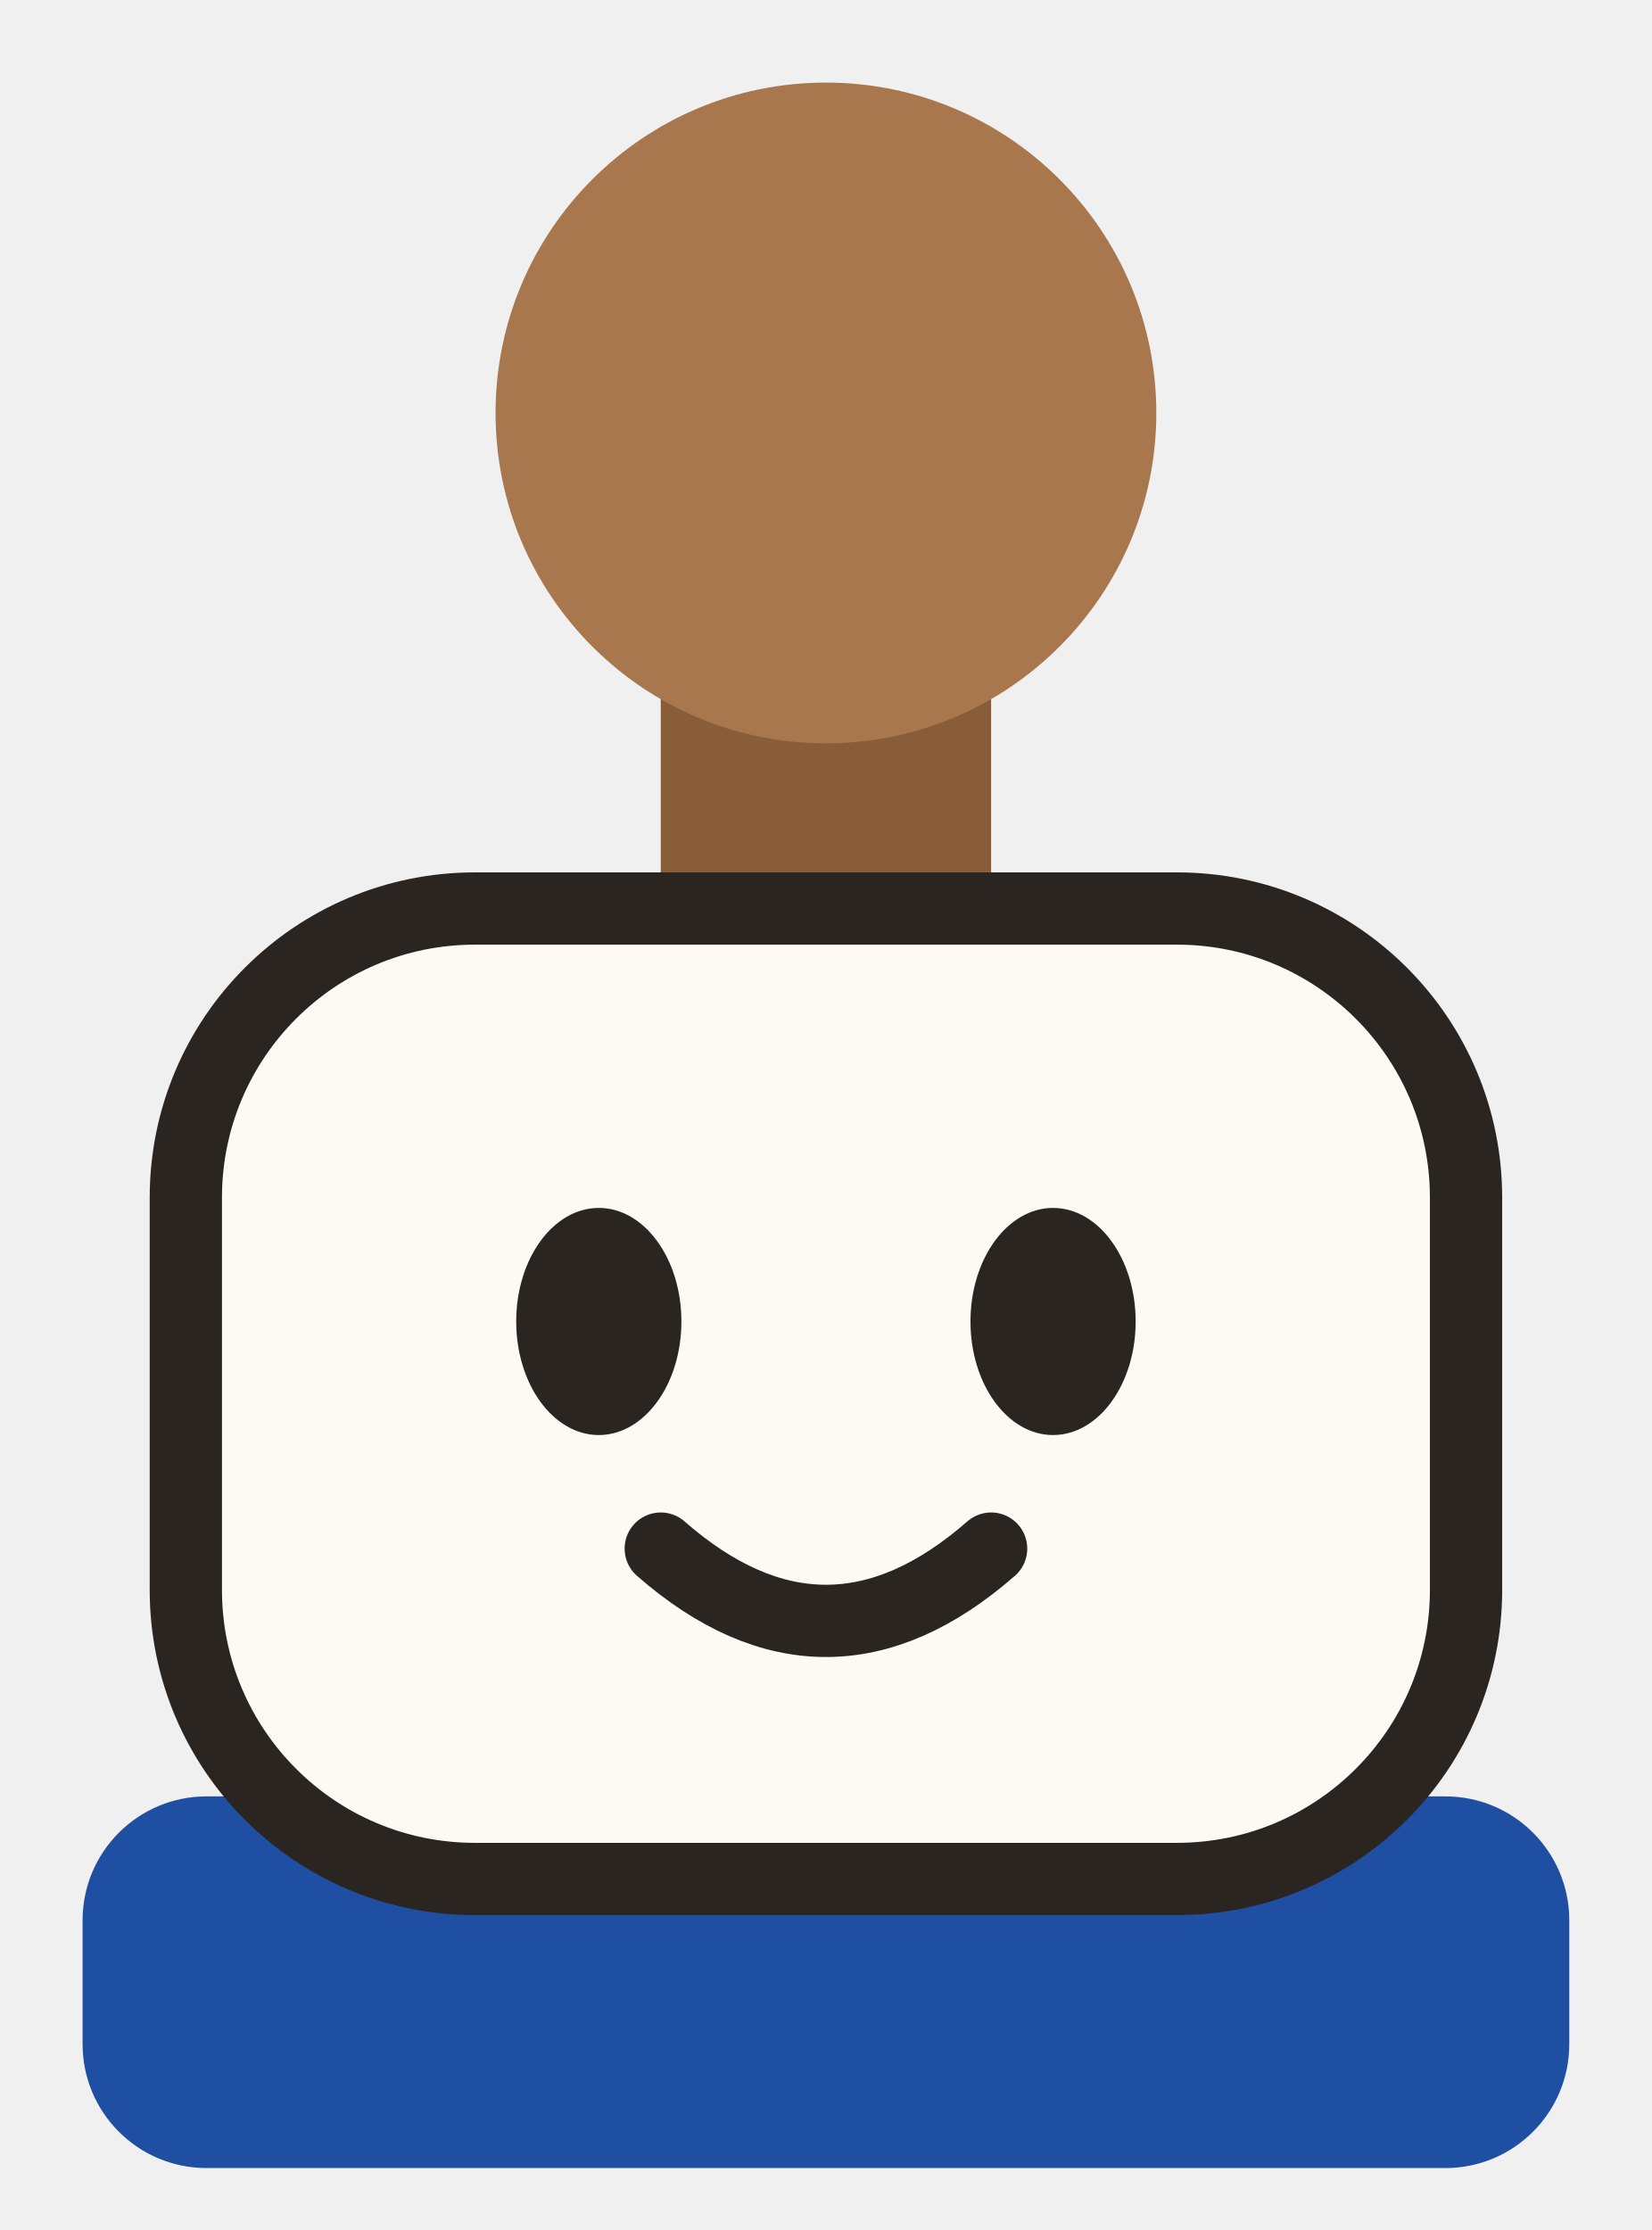
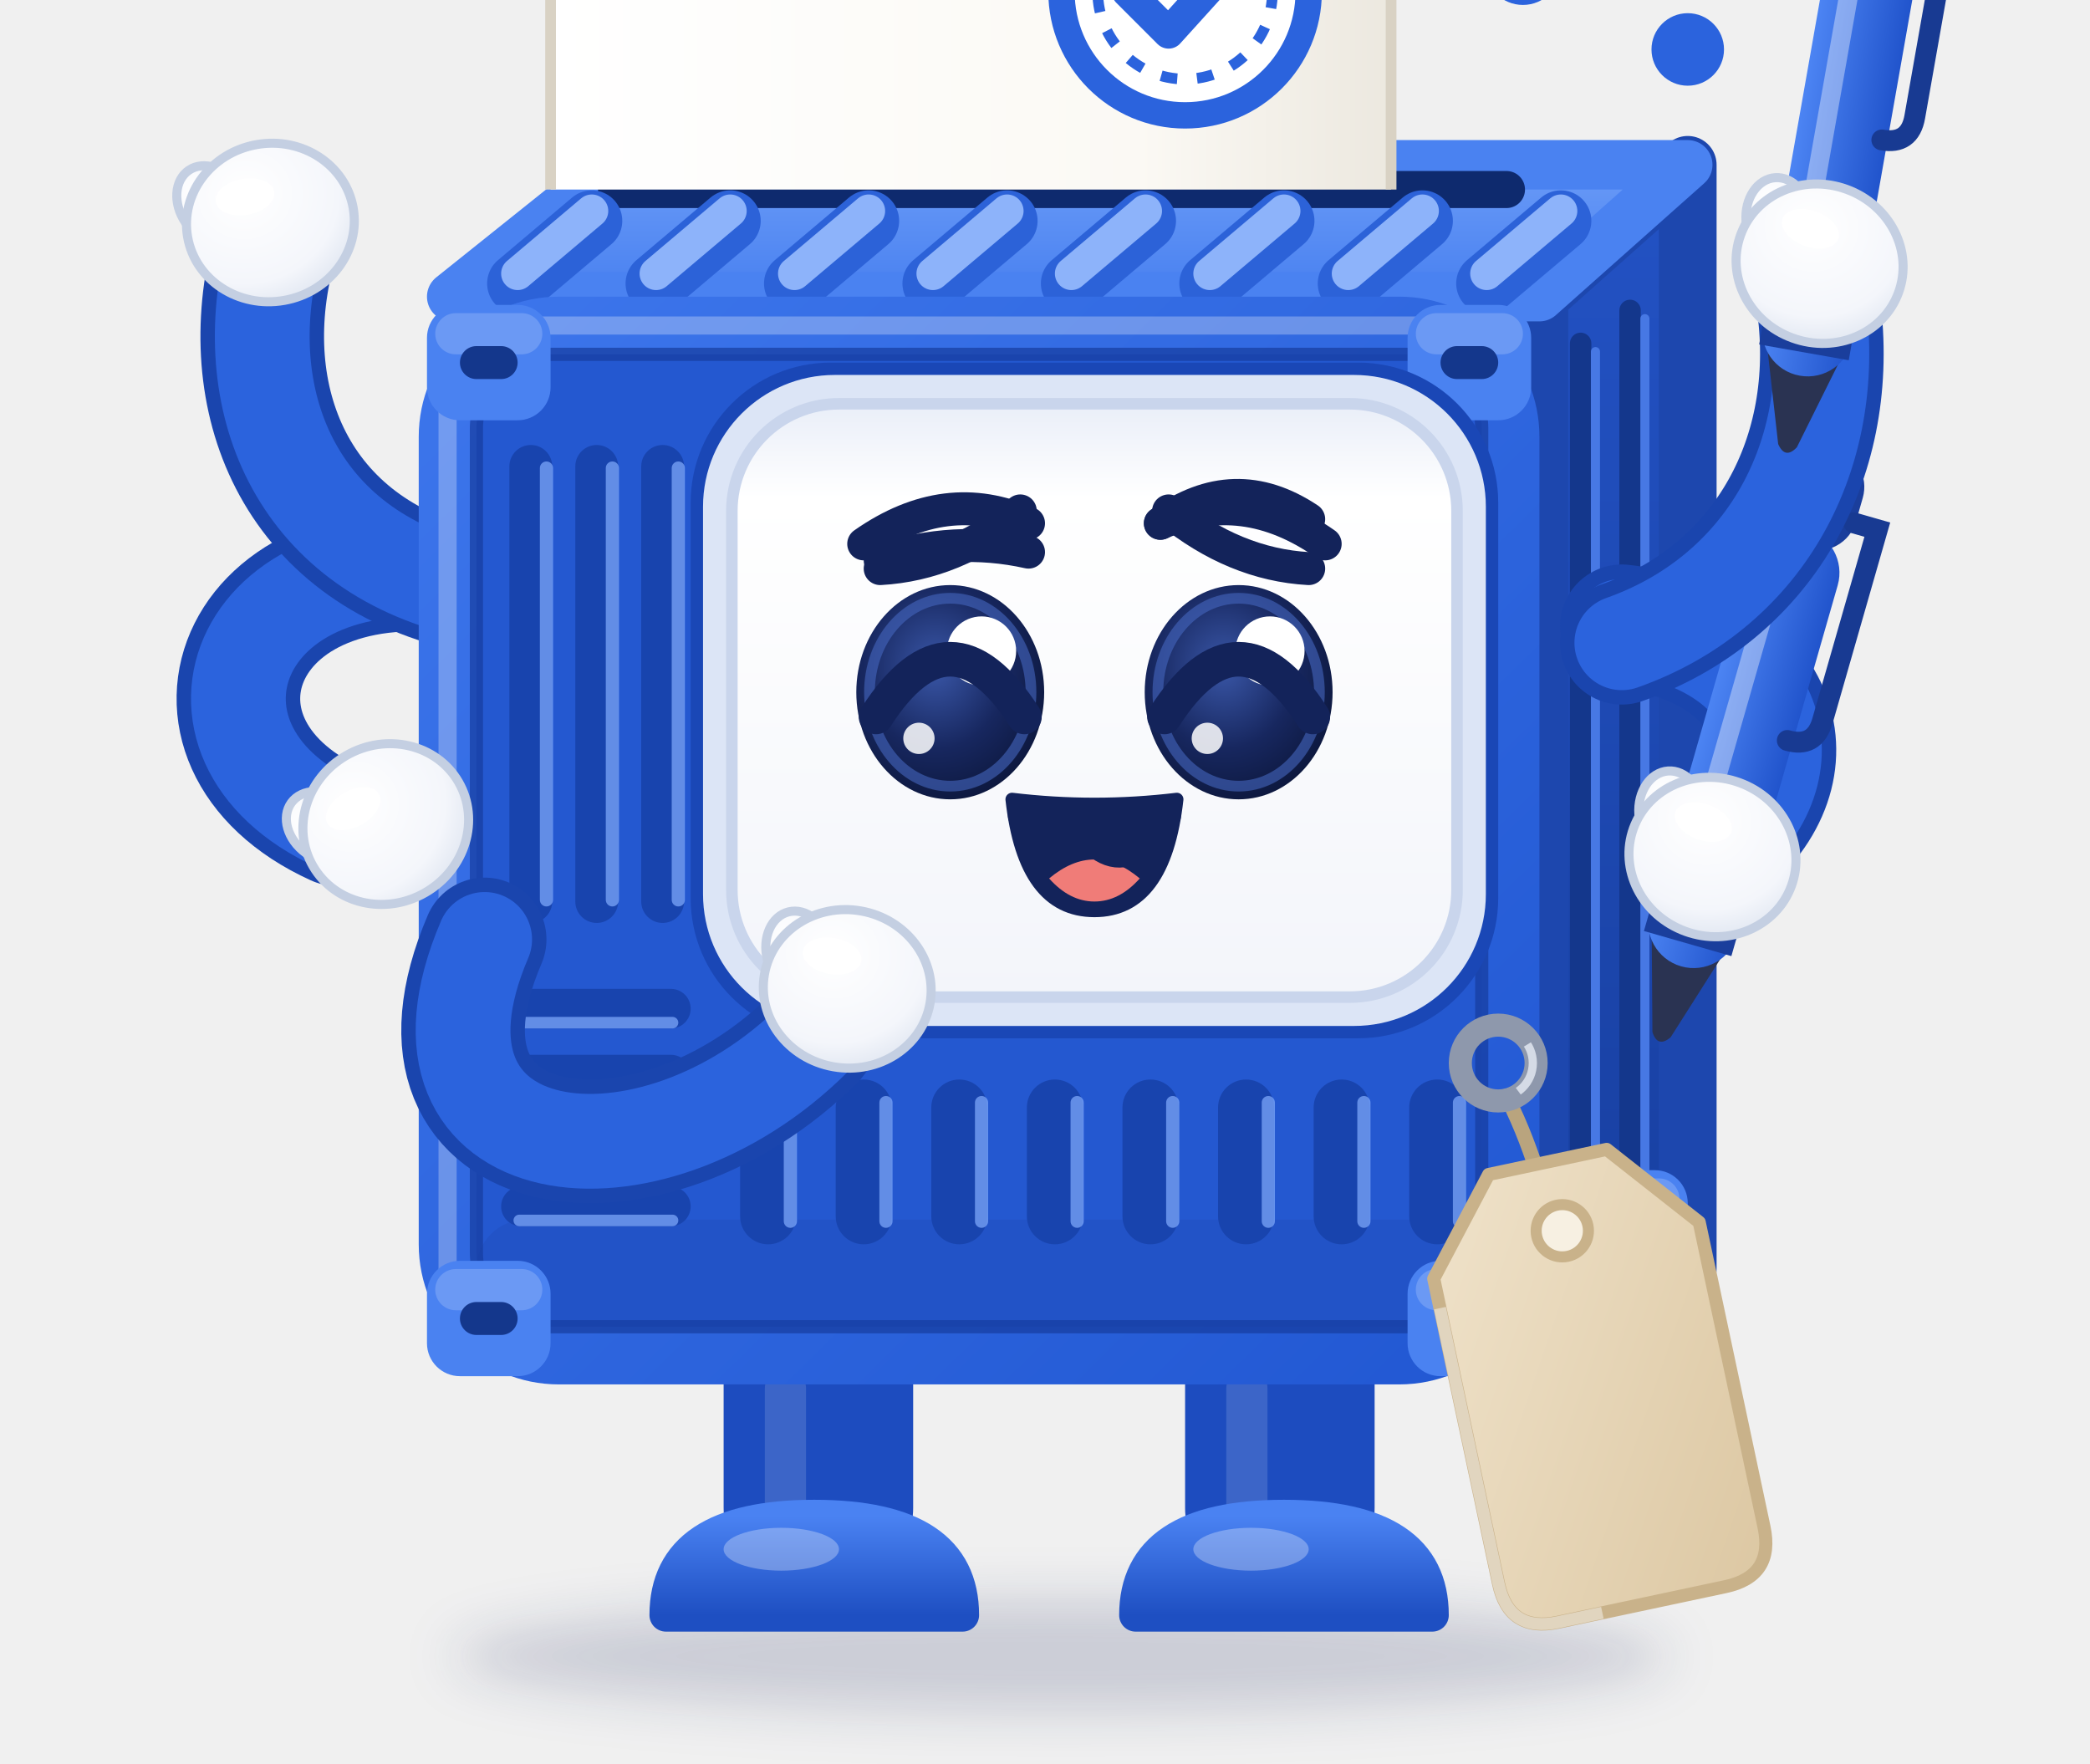
- <svg xmlns="http://www.w3.org/2000/svg" viewBox="20 8 160 216">
-   <rect x="28" y="182" width="144" height="36" rx="12" fill="#1f4fa3" />
-   <rect x="84" y="62" width="32" height="44" rx="9" fill="#8a5d39" />
-   <circle cx="100" cy="48" r="32" fill="#a8774d" />
-   <rect x="38" y="96" width="124" height="94" rx="28" fill="#fdfaf4" stroke="#2a2520" stroke-width="7" />
-   <ellipse cx="78" cy="136" rx="8" ry="11" fill="#2a2520" />
-   <ellipse cx="122" cy="136" rx="8" ry="11" fill="#2a2520" />
-   <path d="M84 158 Q100 172 116 158" fill="none" stroke="#2a2520" stroke-width="7" stroke-linecap="round" />
+ <svg xmlns="http://www.w3.org/2000/svg" class="pcm" viewBox="-6 100 252 214" width="64" height="54" data-state="idle" data-loop="false" data-still="true" data-compact="true" role="img" aria-label="Prue, Precedent's assistant">
+   <defs>
+     <linearGradient id="fav-front" x1="0" y1="0" x2="1" y2="1">
+       <stop offset="0" stop-color="#3D76EC" />
+       <stop offset="1" stop-color="#2157D2" />
+     </linearGradient>
+     <linearGradient id="fav-side" x1="0" y1="0" x2="0" y2="1">
+       <stop offset="0" stop-color="#2352C4" />
+       <stop offset="1" stop-color="#173E9E" />
+     </linearGradient>
+     <linearGradient id="fav-top" x1="0" y1="0" x2="0" y2="1">
+       <stop offset="0" stop-color="#6A9BF7" />
+       <stop offset="1" stop-color="#4880F0" />
+     </linearGradient>
+     <linearGradient id="fav-screen" x1="0" y1="0" x2="0" y2="1">
+       <stop offset="0" stop-color="#E9EEF8" />
+       <stop offset=".16" stop-color="#FFFFFF" />
+       <stop offset="1" stop-color="#F3F5FA" />
+     </linearGradient>
+     <radialGradient id="fav-eye" cx=".42" cy=".38" r=".7">
+       <stop offset="0" stop-color="#3A57A8" />
+       <stop offset=".55" stop-color="#17275F" />
+       <stop offset="1" stop-color="#0B1538" />
+     </radialGradient>
+     <linearGradient id="fav-paper" x1="0" y1="0" x2="1" y2="0">
+       <stop offset="0" stop-color="#FFFFFF" />
+       <stop offset=".7" stop-color="#FBF9F4" />
+       <stop offset="1" stop-color="#ECE8DF" />
+     </linearGradient>
+     <linearGradient id="fav-roll" x1="0" y1="0" x2="0" y2="1">
+       <stop offset="0" stop-color="#E4DED2" />
+       <stop offset=".42" stop-color="#FFFFFF" />
+       <stop offset="1" stop-color="#DAD3C5" />
+     </linearGradient>
+     <linearGradient id="fav-foot" x1="0" y1="0" x2="0" y2="1">
+       <stop offset="0" stop-color="#4A82F2" />
+       <stop offset="1" stop-color="#1E4FC2" />
+     </linearGradient>
+     <radialGradient id="fav-mitt" cx=".38" cy=".3" r=".8">
+       <stop offset="0" stop-color="#FFFFFF" />
+       <stop offset=".7" stop-color="#F4F6FB" />
+       <stop offset="1" stop-color="#DCE3EF" />
+     </radialGradient>
+     <linearGradient id="fav-pen" x1="0" y1="0" x2="1" y2="0">
+       <stop offset="0" stop-color="#4C84F3" />
+       <stop offset="1" stop-color="#2154CC" />
+     </linearGradient>
+     <linearGradient id="fav-tag" x1="0" y1="0" x2="1" y2="1">
+       <stop offset="0" stop-color="#F0E3CB" />
+       <stop offset="1" stop-color="#DCC7A2" />
+     </linearGradient>
+     <clipPath id="fav-clip">
+       <rect x="0" y="-80" width="240" height="203" />
+     </clipPath>
+     <filter id="fav-blur" x="-20%" y="-200%" width="140%" height="500%">
+       <feGaussianBlur stdDeviation="3" />
+     </filter>
+   </defs>
+   <ellipse class="pc-shadow" cx="122" cy="301" rx="74" ry="7" fill="#13235A" opacity=".17" filter="url(#fav-blur)" />
+   <g class="pc-rig">
+     <g class="pc-legs">
+       <rect x="81" y="258" width="23" height="34" rx="9" fill="#1D4CBF" />
+       <rect x="137" y="258" width="23" height="34" rx="9" fill="#1D4CBF" />
+       <rect x="86" y="266" width="5" height="20" rx="2.5" fill="#fff" opacity=".14" />
+       <rect x="142" y="266" width="5" height="20" rx="2.5" fill="#fff" opacity=".14" />
+       <path d="M74 296 Q74 284 92 284 Q110 284 110 296 Z" fill="url(#fav-foot)" stroke="url(#fav-foot)" stroke-width="4" stroke-linejoin="round" />
+       <path d="M131 296 Q131 284 149 284 Q167 284 167 296 Z" fill="url(#fav-foot)" stroke="url(#fav-foot)" stroke-width="4" stroke-linejoin="round" />
+       <ellipse cx="88" cy="288" rx="7" ry="2.6" fill="#fff" opacity=".3" />
+       <ellipse cx="145" cy="288" rx="7" ry="2.6" fill="#fff" opacity=".3" />
+     </g>
+     <g class="pc-upper">
+       <path d="M180 136 L198 120 L198 254 L180 268 Z" fill="url(#fav-side)" stroke="#1D47AE" stroke-width="7" stroke-linejoin="round" />
+       <line x1="185" y1="141.667" x2="185" y2="255.667" stroke="#14378C" stroke-width="2.6" stroke-linecap="round" />
+       <line x1="186.8" y1="142.667" x2="186.8" y2="254.667" stroke="#4778E4" stroke-width="1.1" stroke-linecap="round" />
+       <line x1="191" y1="137.667" x2="191" y2="251.667" stroke="#14378C" stroke-width="2.6" stroke-linecap="round" />
+       <line x1="192.8" y1="138.667" x2="192.8" y2="250.667" stroke="#4778E4" stroke-width="1.1" stroke-linecap="round" />
+       <rect x="183" y="242" width="15" height="14" rx="4" fill="#4A82F1" />
+       <rect x="184" y="243" width="13" height="5" rx="2.5" fill="#fff" opacity=".18" />
+       <rect x="187" y="247" width="7" height="4" rx="2" fill="#14378C" />
+       <path d="M48 136 L68 120 L198 120 L180 136 Z" fill="url(#fav-top)" stroke="#4A82F1" stroke-width="6" stroke-linejoin="round" />
+       <line x1="68" y1="123" x2="176" y2="123" stroke="#0E2A6E" stroke-width="4.5" stroke-linecap="round" />
+       <g clip-path="url(#fav-clip)">
+         <g class="pc-paper-pos">
+           <g class="pc-paper">
+             <rect x="60" y="-8" width="102" height="160" fill="url(#fav-paper)" stroke="#D9D2C4" stroke-width="1.3" />
+             <rect x="60" y="-8" width="102" height="12" fill="#000" opacity=".05" />
+             <line x1="76" y1="28" x2="146" y2="28" stroke="#6F9BEE" stroke-width="3" stroke-linecap="round" />
+             <line x1="76" y1="46" x2="142" y2="46" stroke="#6F9BEE" stroke-width="3" stroke-linecap="round" />
+             <line x1="76" y1="64" x2="146" y2="64" stroke="#6F9BEE" stroke-width="3" stroke-linecap="round" />
+             <line x1="76" y1="82" x2="134" y2="82" stroke="#6F9BEE" stroke-width="3" stroke-linecap="round" />
+             <g class="pc-v pc-stamp">
+               <g class="pc-stamp-in">
+                 <circle cx="137" cy="99" r="15" fill="#fff" stroke="#2B63DD" stroke-width="3.2" />
+                 <circle cx="137" cy="99" r="10.6" fill="none" stroke="#2B63DD" stroke-width="1.3" stroke-dasharray="2 2.4" />
+                 <path d="M130 99 L135 104 L144.5 93.5" fill="none" stroke="#2B63DD" stroke-width="3.8" stroke-linecap="round" stroke-linejoin="round" />
+               </g>
+             </g>
+             <rect x="70" y="-28" width="92" height="30" rx="15" fill="url(#fav-roll)" stroke="#D3CBBB" stroke-width="1.3" />
+             <circle cx="72" cy="-13" r="15" fill="#FFFEFA" stroke="#D3CBBB" stroke-width="1.3" />
+             <path d="M72 -13 m0 -3.2 a3.2 3.2 0 1 1 -3.2 3.2 a6.4 6.4 0 0 1 6.4 -6.4 a9.6 9.6 0 0 1 9.6 9.6 a12 12 0 0 1 -8 11.4" fill="none" stroke="#C9BFAC" stroke-width="1.8" stroke-linecap="round" />
+           </g>
+         </g>
+       </g>
+       <path d="M56 134.4 l9 -7.6" stroke="#2C62D8" stroke-width="7.4" stroke-linecap="round" />
+       <path d="M56 133.2 l9 -7.6" stroke="#8DB3FA" stroke-width="4" stroke-linecap="round" />
+       <path d="M72.8 134.4 l9 -7.6" stroke="#2C62D8" stroke-width="7.4" stroke-linecap="round" />
+       <path d="M72.8 133.2 l9 -7.6" stroke="#8DB3FA" stroke-width="4" stroke-linecap="round" />
+       <path d="M89.6 134.4 l9 -7.6" stroke="#2C62D8" stroke-width="7.4" stroke-linecap="round" />
+       <path d="M89.6 133.2 l9 -7.6" stroke="#8DB3FA" stroke-width="4" stroke-linecap="round" />
+       <path d="M106.4 134.4 l9 -7.6" stroke="#2C62D8" stroke-width="7.4" stroke-linecap="round" />
+       <path d="M106.4 133.2 l9 -7.6" stroke="#8DB3FA" stroke-width="4" stroke-linecap="round" />
+       <path d="M123.2 134.4 l9 -7.6" stroke="#2C62D8" stroke-width="7.4" stroke-linecap="round" />
+       <path d="M123.2 133.2 l9 -7.6" stroke="#8DB3FA" stroke-width="4" stroke-linecap="round" />
+       <path d="M140 134.4 l9 -7.6" stroke="#2C62D8" stroke-width="7.4" stroke-linecap="round" />
+       <path d="M140 133.2 l9 -7.6" stroke="#8DB3FA" stroke-width="4" stroke-linecap="round" />
+       <path d="M156.8 134.4 l9 -7.6" stroke="#2C62D8" stroke-width="7.4" stroke-linecap="round" />
+       <path d="M156.8 133.2 l9 -7.6" stroke="#8DB3FA" stroke-width="4" stroke-linecap="round" />
+       <path d="M173.6 134.4 l9 -7.6" stroke="#2C62D8" stroke-width="7.4" stroke-linecap="round" />
+       <path d="M173.6 133.2 l9 -7.6" stroke="#8DB3FA" stroke-width="4" stroke-linecap="round" />
+       <g class="pc-v pc-arm-l">
+         <path d="M52 170 C22 164 12 190 34 200" fill="none" stroke="#1A45AE" stroke-width="15" stroke-linecap="round" />
+         <path d="M52 170 C22 164 12 190 34 200" fill="none" stroke="#2B63DD" stroke-width="11.5" stroke-linecap="round" />
+       </g>
+       <g class="pc-v pc-arm-l-up">
+         <path d="M52 172 C30 168 22 150 26 132" fill="none" stroke="#1A45AE" stroke-width="15" stroke-linecap="round" />
+         <path d="M52 172 C30 168 22 150 26 132" fill="none" stroke="#2B63DD" stroke-width="11.5" stroke-linecap="round" />
+         <g transform="translate(26 127) rotate(-10)">
+           <ellipse cx="-6.6" cy="-3.4" rx="3.9" ry="5" transform="rotate(-24 -6.6 -3.4)" fill="url(#fav-mitt)" stroke="#C4CFE2" stroke-width="1.1" />
+           <ellipse rx="10.2" ry="9.6" fill="url(#fav-mitt)" stroke="#C4CFE2" stroke-width="1.1" />
+           <ellipse cx="-2.5" cy="-3.6" rx="3.6" ry="2.2" fill="#fff" opacity=".9" />
+         </g>
+       </g>
+       <rect x="44" y="136" width="136" height="132" rx="17" fill="url(#fav-front)" />
+       <rect x="51" y="143" width="122" height="118" rx="9" fill="#2458D0" />
+       <rect x="51" y="143" width="122" height="118" rx="9" fill="none" stroke="#163C9E" stroke-width="1.6" opacity=".7" />
+       <path d="M47.5 258 V146 Q47.5 139.5 54 139.5 H170" fill="none" stroke="#fff" stroke-width="2.2" stroke-linecap="round" opacity=".28" />
+       <rect x="51" y="248" width="122" height="13" rx="6" fill="#163C9E" opacity=".18" />
+       <rect x="55" y="154" width="5.2" height="58" rx="2.6" fill="#1844AE" />
+       <rect x="58.7" y="156" width="1.6" height="54" rx=".8" fill="#7BA5F8" opacity=".75" />
+       <rect x="63" y="154" width="5.2" height="58" rx="2.6" fill="#1844AE" />
+       <rect x="66.7" y="156" width="1.6" height="54" rx=".8" fill="#7BA5F8" opacity=".75" />
+       <rect x="71" y="154" width="5.2" height="58" rx="2.6" fill="#1844AE" />
+       <rect x="74.7" y="156" width="1.6" height="54" rx=".8" fill="#7BA5F8" opacity=".75" />
+       <rect x="54" y="220" width="23" height="4.8" rx="2.4" fill="#1844AE" />
+       <rect x="55.5" y="223.4" width="20" height="1.4" rx=".7" fill="#7BA5F8" opacity=".75" />
+       <rect x="54" y="228" width="23" height="4.8" rx="2.4" fill="#1844AE" />
+       <rect x="55.5" y="231.4" width="20" height="1.4" rx=".7" fill="#7BA5F8" opacity=".75" />
+       <rect x="54" y="236" width="23" height="4.8" rx="2.4" fill="#1844AE" />
+       <rect x="55.5" y="239.4" width="20" height="1.4" rx=".7" fill="#7BA5F8" opacity=".75" />
+       <rect x="54" y="244" width="23" height="4.8" rx="2.4" fill="#1844AE" />
+       <rect x="55.5" y="247.4" width="20" height="1.4" rx=".7" fill="#7BA5F8" opacity=".75" />
+       <rect x="83" y="231" width="6.8" height="20" rx="3.4" fill="#1844AE" />
+       <rect x="88.3" y="233" width="1.6" height="16" rx=".8" fill="#7BA5F8" opacity=".75" />
+       <rect x="94.6" y="231" width="6.8" height="20" rx="3.4" fill="#1844AE" />
+       <rect x="99.9" y="233" width="1.6" height="16" rx=".8" fill="#7BA5F8" opacity=".75" />
+       <rect x="106.2" y="231" width="6.8" height="20" rx="3.4" fill="#1844AE" />
+       <rect x="111.5" y="233" width="1.6" height="16" rx=".8" fill="#7BA5F8" opacity=".75" />
+       <rect x="117.8" y="231" width="6.8" height="20" rx="3.4" fill="#1844AE" />
+       <rect x="123.1" y="233" width="1.6" height="16" rx=".8" fill="#7BA5F8" opacity=".75" />
+       <rect x="129.4" y="231" width="6.8" height="20" rx="3.4" fill="#1844AE" />
+       <rect x="134.7" y="233" width="1.6" height="16" rx=".8" fill="#7BA5F8" opacity=".75" />
+       <rect x="141" y="231" width="6.8" height="20" rx="3.4" fill="#1844AE" />
+       <rect x="146.3" y="233" width="1.6" height="16" rx=".8" fill="#7BA5F8" opacity=".75" />
+       <rect x="152.6" y="231" width="6.8" height="20" rx="3.4" fill="#1844AE" />
+       <rect x="157.9" y="233" width="1.6" height="16" rx=".8" fill="#7BA5F8" opacity=".75" />
+       <rect x="164.2" y="231" width="6.8" height="20" rx="3.4" fill="#1844AE" />
+       <rect x="169.5" y="233" width="1.6" height="16" rx=".8" fill="#7BA5F8" opacity=".75" />
+       <rect x="45" y="137" width="15" height="14" rx="4" fill="#4A82F1" />
+       <rect x="46" y="138" width="13" height="5" rx="2.5" fill="#fff" opacity=".18" />
+       <rect x="49" y="142" width="7" height="4" rx="2" fill="#14378C" />
+       <rect x="164" y="137" width="15" height="14" rx="4" fill="#4A82F1" />
+       <rect x="165" y="138" width="13" height="5" rx="2.5" fill="#fff" opacity=".18" />
+       <rect x="168" y="142" width="7" height="4" rx="2" fill="#14378C" />
+       <rect x="45" y="253" width="15" height="14" rx="4" fill="#4A82F1" />
+       <rect x="46" y="254" width="13" height="5" rx="2.5" fill="#fff" opacity=".18" />
+       <rect x="49" y="258" width="7" height="4" rx="2" fill="#14378C" />
+       <rect x="164" y="253" width="15" height="14" rx="4" fill="#4A82F1" />
+       <rect x="165" y="254" width="13" height="5" rx="2.5" fill="#fff" opacity=".18" />
+       <rect x="168" y="258" width="7" height="4" rx="2" fill="#14378C" />
+       <rect x="77" y="144" width="98" height="82" rx="17" fill="#1A47B6" />
+       <rect x="78.5" y="145.5" width="95" height="79" rx="16" fill="#DCE5F6" />
+       <rect x="82" y="149" width="88" height="72" rx="13" fill="url(#fav-screen)" />
+       <rect x="82" y="149" width="88" height="72" rx="13" fill="none" stroke="#C9D5EC" stroke-width="1.4" />
+       <g class="pc-v pc-arm-l">
+         <g transform="translate(40 200) rotate(-30)">
+           <ellipse cx="-6.6" cy="-3.4" rx="3.9" ry="5" transform="rotate(-24 -6.6 -3.4)" fill="url(#fav-mitt)" stroke="#C4CFE2" stroke-width="1.1" />
+           <ellipse rx="10.2" ry="9.6" fill="url(#fav-mitt)" stroke="#C4CFE2" stroke-width="1.1" />
+           <ellipse cx="-2.5" cy="-3.6" rx="3.6" ry="2.2" fill="#fff" opacity=".9" />
+         </g>
+       </g>
+       <g class="pc-face">
+         <g class="pc-v pc-eyes">
+           <g class="pc-look">
+             <g class="pc-blink">
+               <ellipse cx="108.5" cy="184" rx="11.4" ry="13" fill="url(#fav-eye)" />
+               <ellipse cx="108.5" cy="184" rx="9.8" ry="11.4" fill="none" stroke="#4466BE" stroke-width="1.3" opacity=".6" />
+               <circle cx="112.3" cy="179" r="4.2" fill="#fff" />
+               <circle cx="104.7" cy="189.6" r="1.9" fill="#fff" opacity=".85" />
+               <ellipse cx="143.5" cy="184" rx="11.4" ry="13" fill="url(#fav-eye)" />
+               <ellipse cx="143.5" cy="184" rx="9.8" ry="11.4" fill="none" stroke="#4466BE" stroke-width="1.3" opacity=".6" />
+               <circle cx="147.3" cy="179" r="4.2" fill="#fff" />
+               <circle cx="139.7" cy="189.6" r="1.9" fill="#fff" opacity=".85" />
+             </g>
+           </g>
+         </g>
+         <g class="pc-v pc-eyes-happy">
+           <path d="M99.5 187 Q108.5 173 117.5 187" fill="none" stroke="#13235A" stroke-width="4.2" stroke-linecap="round" />
+           <path d="M134.5 187 Q143.5 173 152.5 187" fill="none" stroke="#13235A" stroke-width="4.2" stroke-linecap="round" />
+         </g>
+         <g class="pc-v pc-brows">
+           <g class="pc-brow-lift">
+             <path d="M98 166 Q108 159 118 163.5" fill="none" stroke="#13235A" stroke-width="4" stroke-linecap="round" />
+             <path d="M134 163.5 Q144 159 154 166" fill="none" stroke="#13235A" stroke-width="4" stroke-linecap="round" />
+           </g>
+         </g>
+         <g class="pc-v pc-brows-think">
+           <path d="M100 168 Q109 165 118 167" fill="none" stroke="#13235A" stroke-width="4" stroke-linecap="round" />
+           <path d="M134 163.5 Q143 157 152 163" fill="none" stroke="#13235A" stroke-width="4" stroke-linecap="round" />
+         </g>
+         <g class="pc-v pc-brows-worry">
+           <path d="M100 169 Q109 168.5 117 162" fill="none" stroke="#13235A" stroke-width="4" stroke-linecap="round" />
+           <path d="M135 162 Q143 168.5 152 169" fill="none" stroke="#13235A" stroke-width="4" stroke-linecap="round" />
+         </g>
+         <g class="pc-v pc-m-smile">
+           <path d="M117 199 Q126 206.5 135 199" fill="none" stroke="#13235A" stroke-width="3" stroke-linecap="round" />
+         </g>
+         <g class="pc-v pc-m-o">
+           <ellipse cx="126" cy="202" rx="3.6" ry="3.3" fill="#13235A" />
+         </g>
+         <g class="pc-v pc-m-grin">
+           <path d="M116 197 Q126 198.2 136 197 Q134.5 210.5 126 210.5 Q117.5 210.5 116 197 Z" fill="#13235A" stroke="#13235A" stroke-width="1.6" stroke-linejoin="round" />
+           <path d="M120.5 206.6 Q126 202 131.5 206.6 Q129 209.4 126 209.4 Q123 209.4 120.5 206.6 Z" fill="#F07C78" />
+         </g>
+         <g class="pc-v pc-m-worry">
+           <path d="M119 204 Q122.5 199.5 126 202.5 Q129.5 205.5 133 201.5" fill="none" stroke="#13235A" stroke-width="3" stroke-linecap="round" stroke-linejoin="round" />
+         </g>
+       </g>
+       <g class="pc-tag">
+         <path d="M176 233 C178 237 179 240 180 243" fill="none" stroke="#B9A47E" stroke-width="1.8" stroke-linecap="round" />
+         <g transform="translate(181 241) rotate(-12) scale(1.22)">
+           <path d="M-6 0 L6 0 L13.5 9 L13.5 40 Q13.5 45 8.5 45 L-8.5 45 Q-13.5 45 -13.5 40 L-13.5 9 Z" fill="url(#fav-tag)" stroke="#C9B28A" stroke-width="1.3" stroke-linejoin="round" />
+           <circle cx="0" cy="7" r="2.6" fill="#F7F0E2" stroke="#C9B28A" stroke-width="1.1" />
+           <path d="M-13.5 12 L-13.5 40 Q-13.5 45 -8.5 45 L-4 45" fill="none" stroke="#fff" stroke-width="1.2" opacity=".45" />
+         </g>
+         <circle cx="175" cy="229" r="4.6" fill="none" stroke="#8E98AC" stroke-width="2.8" />
+         <circle cx="175" cy="229" r="4.2" fill="none" stroke="#D5DBE6" stroke-width="1" stroke-dasharray="4 20" />
+       </g>
+       <g class="pc-v pc-arm-l-chin">
+         <path d="M52 214 C40 242 72 246 92 226" fill="none" stroke="#1A45AE" stroke-width="15" stroke-linecap="round" />
+         <path d="M52 214 C40 242 72 246 92 226" fill="none" stroke="#2B63DD" stroke-width="11.5" stroke-linecap="round" />
+         <g transform="translate(96 220) rotate(10)">
+           <ellipse cx="-6.6" cy="-3.4" rx="3.9" ry="5" transform="rotate(-24 -6.6 -3.4)" fill="url(#fav-mitt)" stroke="#C4CFE2" stroke-width="1.1" />
+           <ellipse rx="10.2" ry="9.6" fill="url(#fav-mitt)" stroke="#C4CFE2" stroke-width="1.1" />
+           <ellipse cx="-2.5" cy="-3.6" rx="3.6" ry="2.2" fill="#fff" opacity=".9" />
+         </g>
+       </g>
+       <g class="pc-v pc-arm-r">
+         <path d="M190 176 C208 178 214 192 203 202" fill="none" stroke="#1A45AE" stroke-width="15" stroke-linecap="round" />
+         <path d="M190 176 C208 178 214 192 203 202" fill="none" stroke="#2B63DD" stroke-width="11.5" stroke-linecap="round" />
+         <g transform="translate(201 204) rotate(16) scale(1.15)">
+           <path d="M-3.8 10 L3.8 10 L1 19.5 Q0 21 -1 19.5 Z" fill="#2A3352" />
+           <rect x="-4.8" y="-36" width="9.6" height="48" rx="4.8" fill="url(#fav-pen)" />
+           <rect x="-4.8" y="3" width="9.6" height="6.5" fill="#1A3E9C" />
+           <rect x="-4.8" y="-45" width="9.6" height="11" rx="4.2" fill="#1A3E9C" />
+           <rect x="-1.4" y="-50" width="2.8" height="6" rx="1.4" fill="#fff" />
+           <path d="M4.6 -38 h2.6 v21 q0 3 -3 3" fill="none" stroke="#183A92" stroke-width="2.2" stroke-linecap="round" />
+           <rect x="-2.9" y="-32" width="2" height="34" rx="1" fill="#fff" opacity=".38" />
+         </g>
+         <g transform="translate(201 204) rotate(20)">
+           <ellipse cx="-6.6" cy="-3.4" rx="3.9" ry="5" transform="rotate(-24 -6.6 -3.4)" fill="url(#fav-mitt)" stroke="#C4CFE2" stroke-width="1.1" />
+           <ellipse rx="10.2" ry="9.6" fill="url(#fav-mitt)" stroke="#C4CFE2" stroke-width="1.1" />
+           <ellipse cx="-2.5" cy="-3.6" rx="3.6" ry="2.2" fill="#fff" opacity=".9" />
+         </g>
+       </g>
+       <g class="pc-v pc-arm-wave">
+         <g class="pc-wave">
+           <path d="M190 178 C207 172 216 156 214 138" fill="none" stroke="#1A45AE" stroke-width="15" stroke-linecap="round" />
+           <path d="M190 178 C207 172 216 156 214 138" fill="none" stroke="#2B63DD" stroke-width="11.5" stroke-linecap="round" />
+           <g transform="translate(214 132) rotate(10) scale(1.15)">
+             <path d="M-3.8 10 L3.8 10 L1 19.5 Q0 21 -1 19.5 Z" fill="#2A3352" />
+             <rect x="-4.8" y="-36" width="9.6" height="48" rx="4.8" fill="url(#fav-pen)" />
+             <rect x="-4.8" y="3" width="9.6" height="6.5" fill="#1A3E9C" />
+             <rect x="-4.8" y="-45" width="9.6" height="11" rx="4.2" fill="#1A3E9C" />
+             <rect x="-1.4" y="-50" width="2.8" height="6" rx="1.4" fill="#fff" />
+             <path d="M4.6 -38 h2.6 v21 q0 3 -3 3" fill="none" stroke="#183A92" stroke-width="2.2" stroke-linecap="round" />
+             <rect x="-2.9" y="-32" width="2" height="34" rx="1" fill="#fff" opacity=".38" />
+           </g>
+           <g transform="translate(214 132) rotate(20)">
+             <ellipse cx="-6.6" cy="-3.4" rx="3.9" ry="5" transform="rotate(-24 -6.6 -3.4)" fill="url(#fav-mitt)" stroke="#C4CFE2" stroke-width="1.1" />
+             <ellipse rx="10.2" ry="9.6" fill="url(#fav-mitt)" stroke="#C4CFE2" stroke-width="1.1" />
+             <ellipse cx="-2.5" cy="-3.6" rx="3.6" ry="2.2" fill="#fff" opacity=".9" />
+           </g>
+         </g>
+       </g>
+     </g>
+   </g>
+   <g class="pc-v pc-dots">
+     <g fill="#2B63DD">
+       <circle class="pc-dot" cx="178" cy="96" r="4.6" />
+       <circle class="pc-dot" cx="193" cy="83" r="5.6" />
+       <circle class="pc-dot" cx="210" cy="68" r="6.6" />
+     </g>
+   </g>
+   <g class="pc-v pc-q">
+     <g class="pc-q-in">
+       <path d="M188 76 C188 64 208 63 208 75 C208 84 198 85 198 94" fill="none" stroke="#2B63DD" stroke-width="7" stroke-linecap="round" stroke-linejoin="round" />
+       <circle cx="198" cy="106" r="4.4" fill="#2B63DD" />
+     </g>
+   </g>
+   <g class="pc-v pc-confetti">
+     <g transform="translate(116 96)">
+       <circle class="pc-cf" style="--x:-74px;--y:-62px;--r:220deg;--d:0ms" r="3.4" fill="#2B63DD" />
+       <rect class="pc-cf" style="--x:-48px;--y:-96px;--r:-160deg;--d:30ms" x="-4.5" y="-2.2" width="9" height="4.4" rx="1.5" fill="#F5C451" />
+       <circle class="pc-cf" style="--x:-18px;--y:-112px;--r:300deg;--d:60ms" r="3.4" fill="#F07C78" />
+       <rect class="pc-cf" style="--x:22px;--y:-108px;--r:-260deg;--d:90ms" x="-4.5" y="-2.2" width="9" height="4.4" rx="1.5" fill="#5089F3" />
+       <circle class="pc-cf" style="--x:52px;--y:-92px;--r:200deg;--d:0ms" r="3.4" fill="#E7D6B8" />
+       <rect class="pc-cf" style="--x:78px;--y:-60px;--r:-220deg;--d:30ms" x="-4.5" y="-2.2" width="9" height="4.4" rx="1.5" fill="#2B63DD" />
+       <circle class="pc-cf" style="--x:-88px;--y:-20px;--r:160deg;--d:60ms" r="3.4" fill="#5089F3" />
+       <rect class="pc-cf" style="--x:90px;--y:-18px;--r:-140deg;--d:90ms" x="-4.5" y="-2.2" width="9" height="4.4" rx="1.5" fill="#F5C451" />
+       <circle class="pc-cf" style="--x:-60px;--y:-40px;--r:260deg;--d:0ms" r="3.4" fill="#F07C78" />
+       <rect class="pc-cf" style="--x:64px;--y:-36px;--r:-300deg;--d:30ms" x="-4.5" y="-2.2" width="9" height="4.4" rx="1.5" fill="#5089F3" />
+       <circle class="pc-cf" style="--x:6px;--y:-122px;--r:180deg;--d:60ms" r="3.4" fill="#2B63DD" />
+       <rect class="pc-cf" style="--x:-34px;--y:-78px;--r:-200deg;--d:90ms" x="-4.5" y="-2.2" width="9" height="4.4" rx="1.5" fill="#C9B28A" />
+     </g>
+   </g>
</svg>
